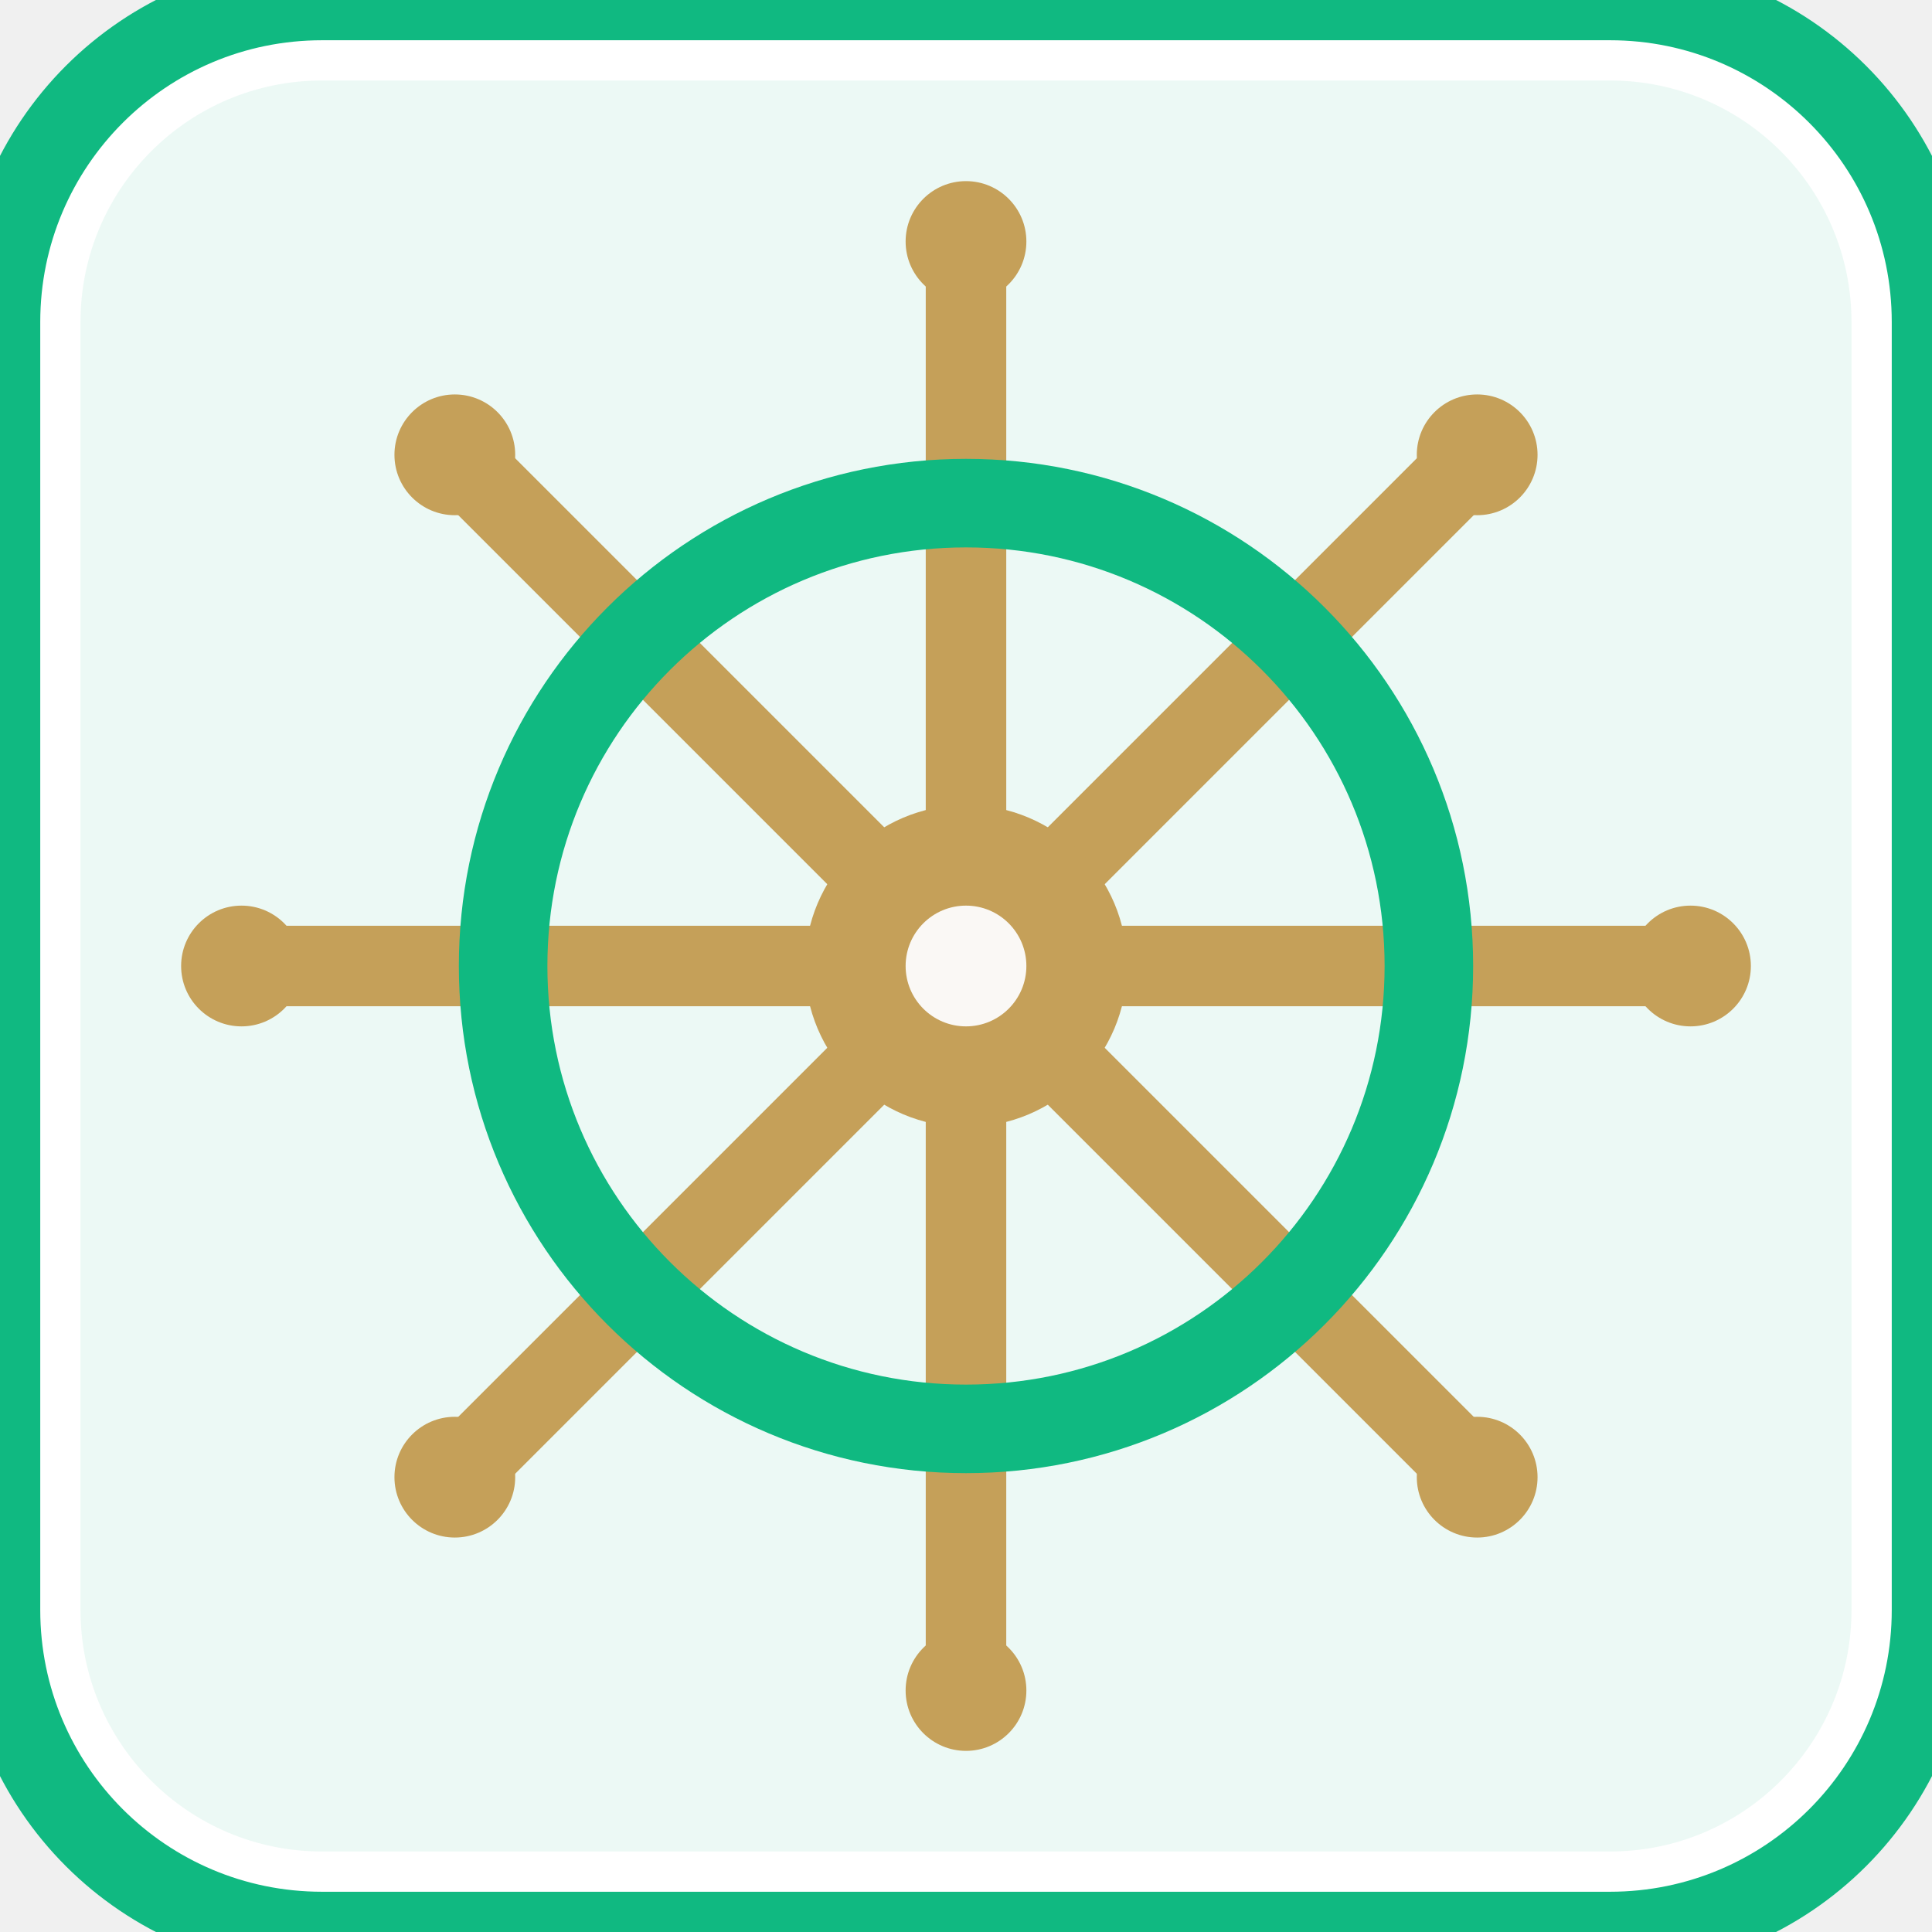
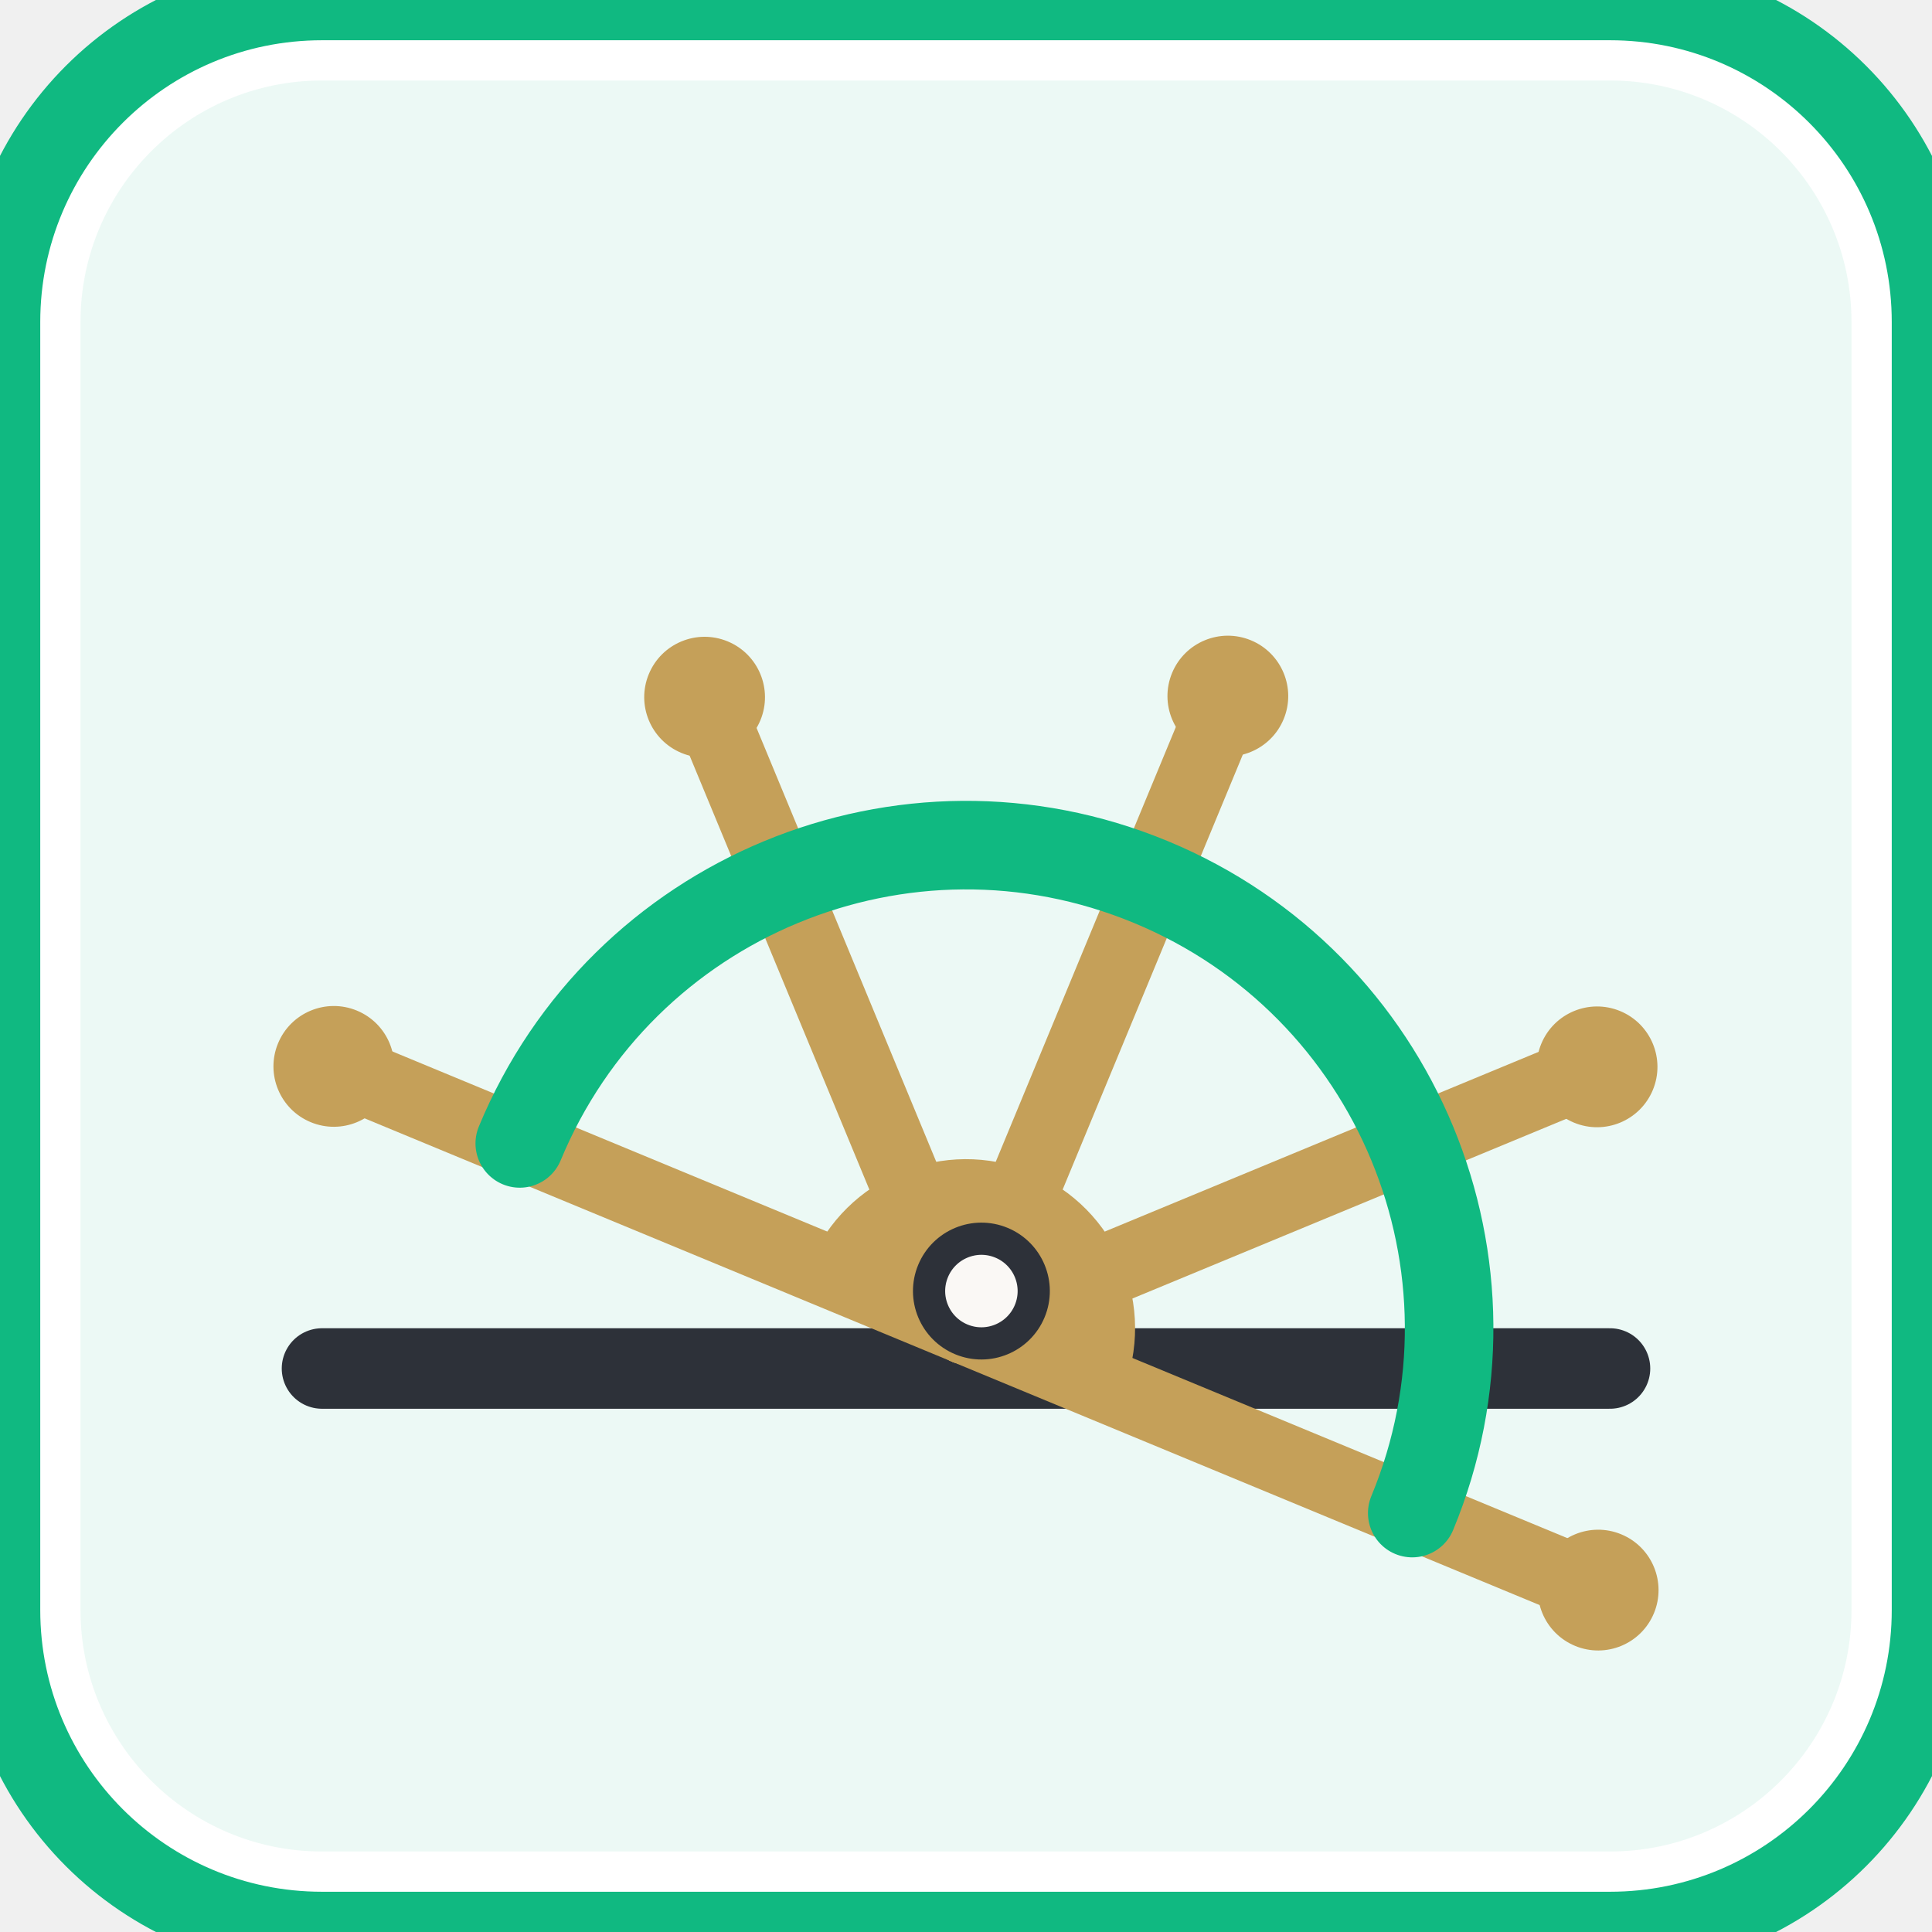
<svg xmlns="http://www.w3.org/2000/svg" viewBox="0 0 48 48" width="48" height="48">
  <rect width="48" height="48" rx="8" fill="#FFFFFF" stroke="#10B981" stroke-width="2.0" />
  <rect x="2" y="2" width="44" height="44" rx="6" fill="rgba(16, 185, 129, 0.08)" />
-   <g transform="translate(6, 6)">
-     <g stroke="#C5A059" stroke-width="2.0" stroke-linecap="round">
-       <line x1="0" y1="18" x2="36" y2="18" />
-       <line x1="18" y1="0" x2="18" y2="36" />
-       <line x1="5.3" y1="5.3" x2="30.7" y2="30.7" />
-       <line x1="30.7" y1="5.3" x2="5.3" y2="30.7" />
+   <line x1="8" y1="34" x2="40" y2="34" stroke="#2D3139" stroke-width="2" stroke-linecap="round" />
+   <g transform="translate(24, 33) rotate(22.5)">
+     <g stroke="#C5A059" stroke-width="1.8" stroke-linecap="round">
+       <line x1="0" y1="0" x2="0" y2="-17" />
+       <line x1="0" y1="0" x2="17" y2="0" />
+       <line x1="0" y1="0" x2="-17" y2="0" />
+       <line x1="0" y1="0" x2="12" y2="-12" />
+       <line x1="0" y1="0" x2="-12" y2="-12" />
    </g>
-     <circle cx="18" cy="18" r="11.5" fill="none" stroke="#10B981" stroke-width="2.2" />
-     <path d="M 16.5 0 A 1.5 1.5 0 1 1 19.5 0 A 1.5 1.5 0 1 1 16.5 0 Z M 16.5 36 A 1.5 1.5 0 1 1 19.5 36 A 1.5 1.5 0 1 1 16.5 36 Z M -1.5 18 A 1.5 1.5 0 1 1 1.5 18 A 1.5 1.5 0 1 1 -1.5 18 Z M 34.5 18 A 1.5 1.5 0 1 1 37.5 18 A 1.5 1.5 0 1 1 34.5 18 Z M 3.8 5.3 A 1.5 1.5 0 1 1 6.8 5.3 A 1.5 1.5 0 1 1 3.8 5.3 Z M 29.2 5.3 A 1.5 1.5 0 1 1 32.2 5.3 A 1.5 1.5 0 1 1 29.2 5.3 Z M 3.8 30.7 A 1.5 1.5 0 1 1 6.8 30.7 A 1.5 1.5 0 1 1 3.8 30.7 Z M 29.2 30.7 A 1.5 1.5 0 1 1 32.2 30.7 A 1.5 1.5 0 1 1 29.2 30.7 Z" fill="#C5A059" />
-     <path d="M 14 18 A 4 4 0 1 1 22 18 A 4 4 0 1 1 14 18 Z" fill="#C5A059" />
-     <path d="M 16.5 18 A 1.5 1.5 0 1 1 19.5 18 A 1.5 1.5 0 1 1 16.5 18 Z" fill="#FAF8F5" stroke="none" />
+     <path d="M -12 0 A 12 12 0 1 1 12 0" fill="none" stroke="#10B981" stroke-width="2.2" stroke-linecap="round" />
+     <path d="M -1.5 -17 A 1.5 1.5 0 1 1 1.5 -17 A 1.5 1.5 0 1 1 -1.5 -17 Z M 15.5 0 A 1.5 1.5 0 1 1 18.5 0 A 1.5 1.5 0 1 1 15.5 0 Z M -18.5 0 A 1.5 1.5 0 1 1 -15.5 0 A 1.5 1.5 0 1 1 -18.5 0 Z M 10.5 -12 A 1.5 1.5 0 1 1 13.5 -12 A 1.5 1.5 0 1 1 10.5 -12 Z M -13.5 -12 A 1.5 1.5 0 1 1 -10.5 -12 A 1.5 1.5 0 1 1 -13.5 -12 Z" fill="#C5A059" />
+     <path d="M -4.2 0 A 4.2 4.2 0 0 1 4.2 0 Z" fill="#C5A059" />
+     <circle cx="0" cy="-1" r="1.3" fill="#FAF8F5" stroke="#2D3139" stroke-width="0.8" />
  </g>
</svg>
